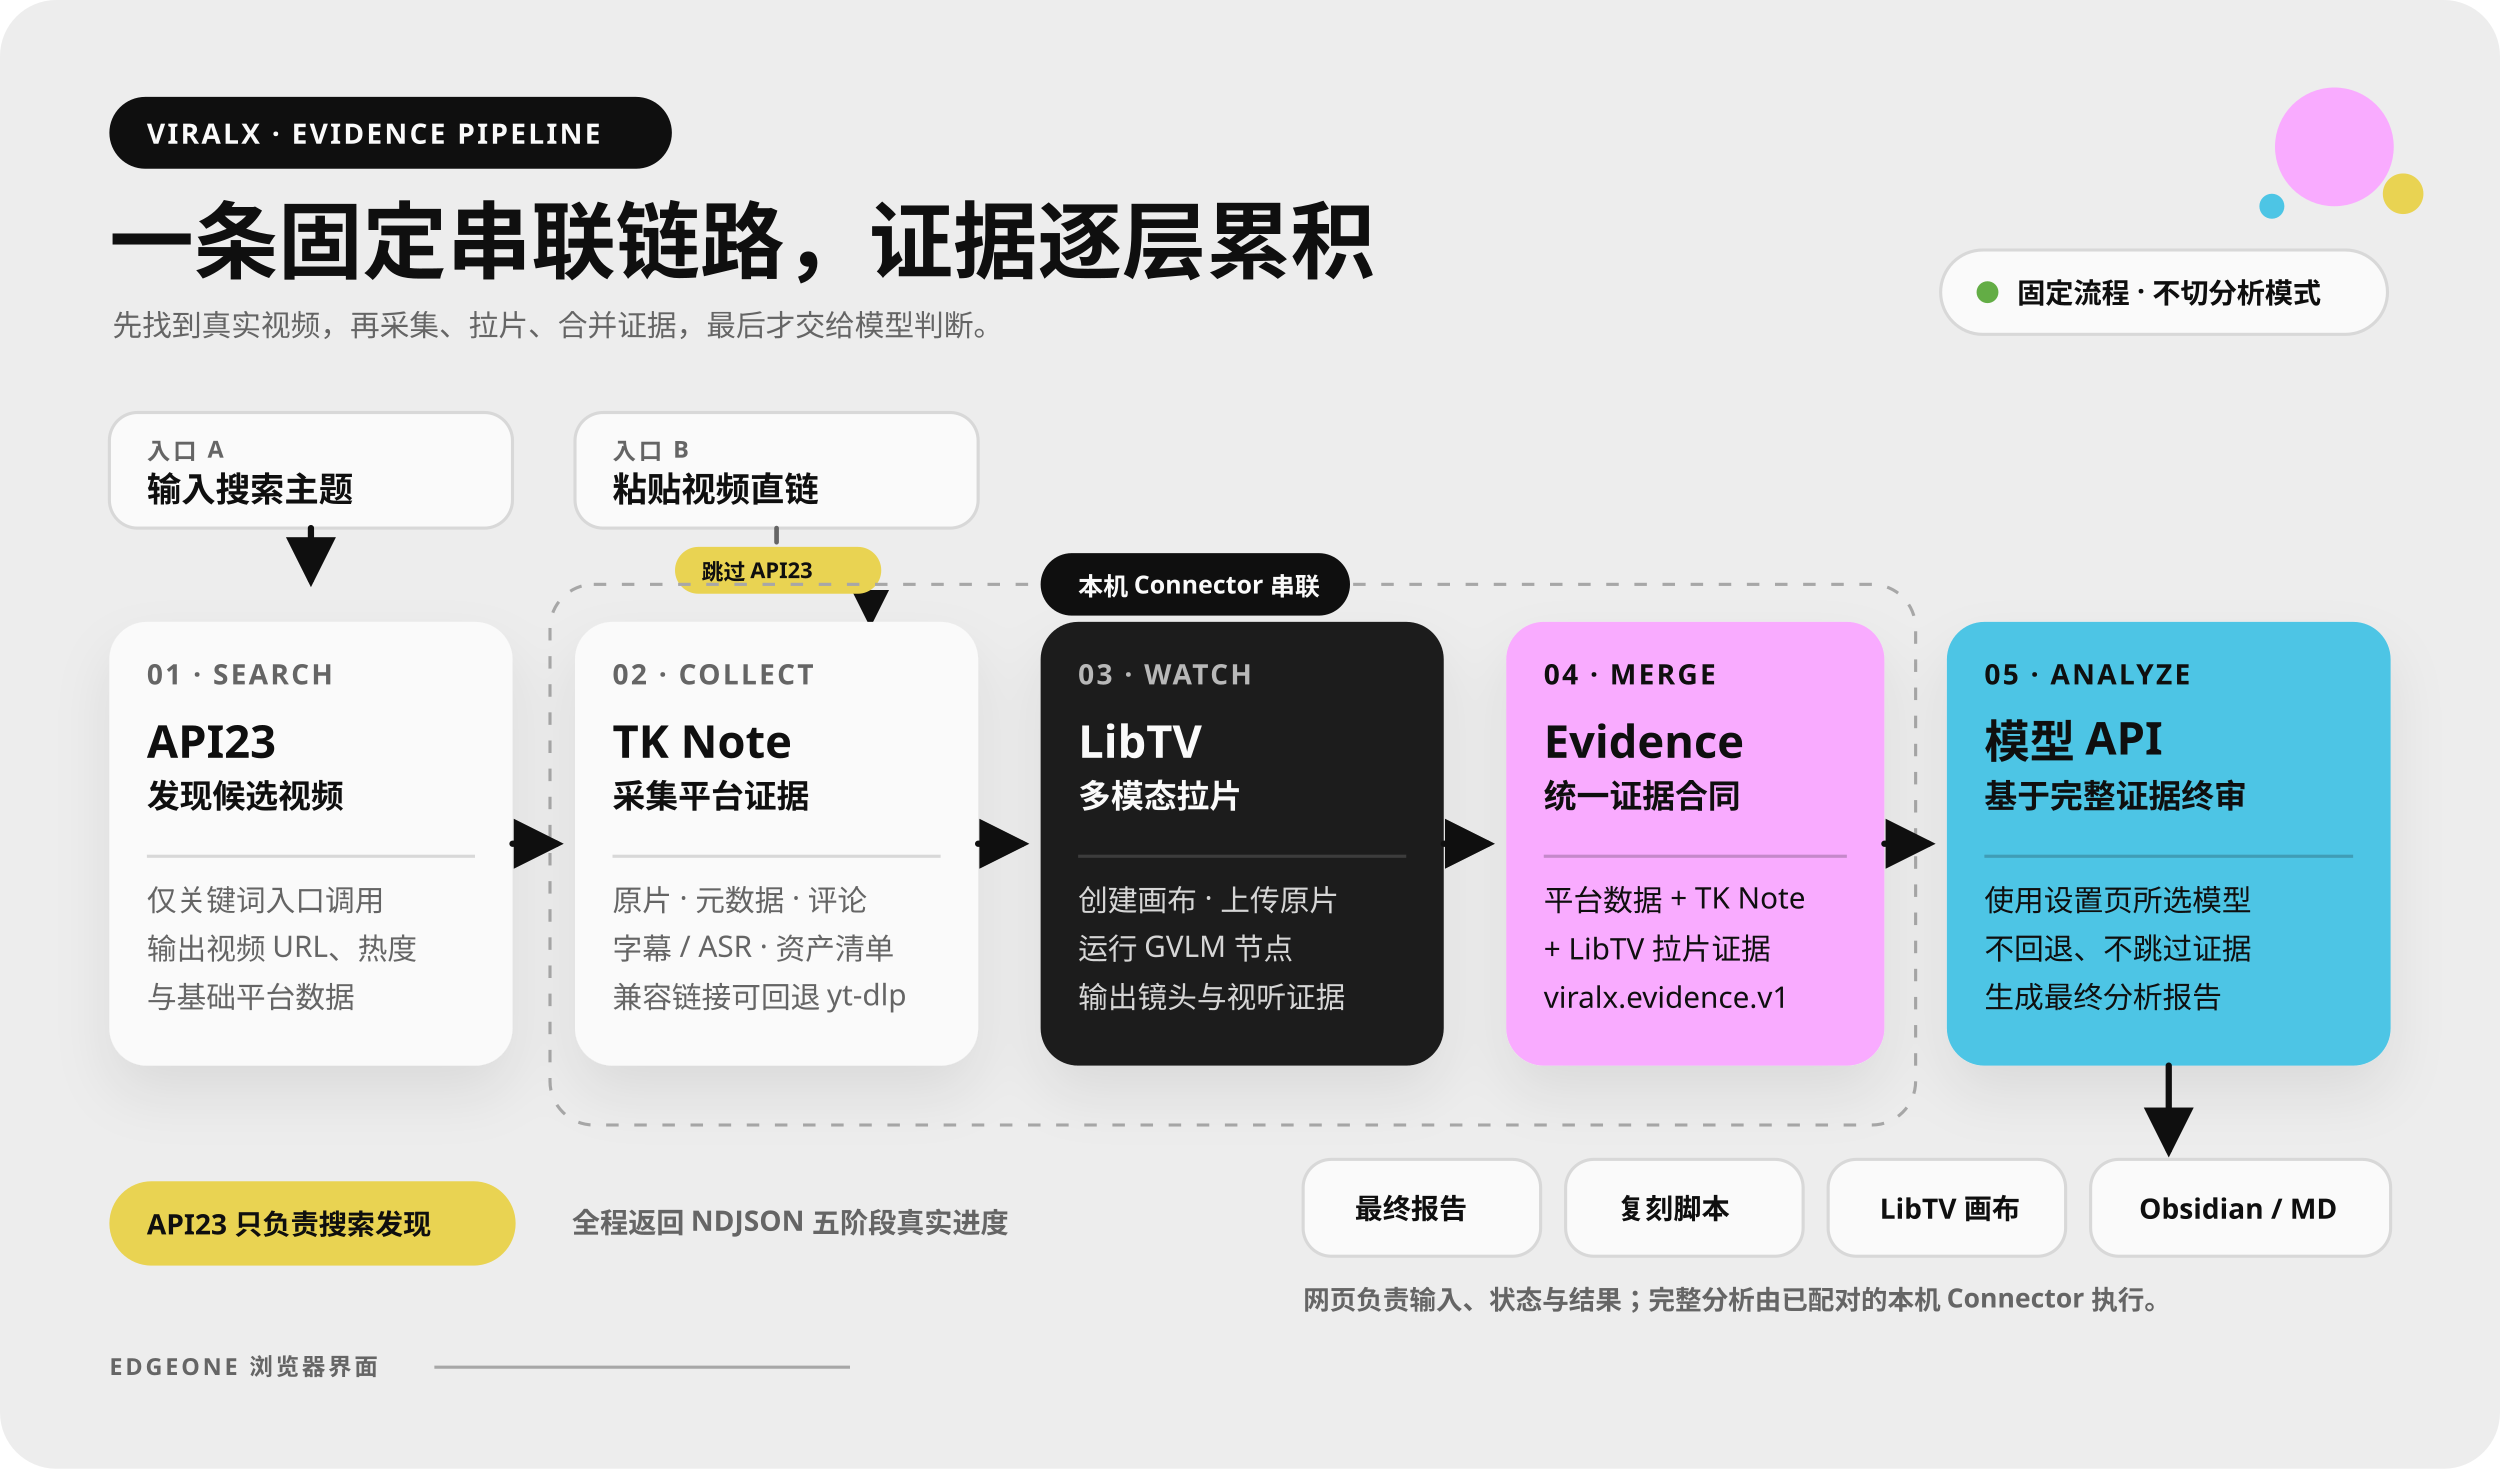
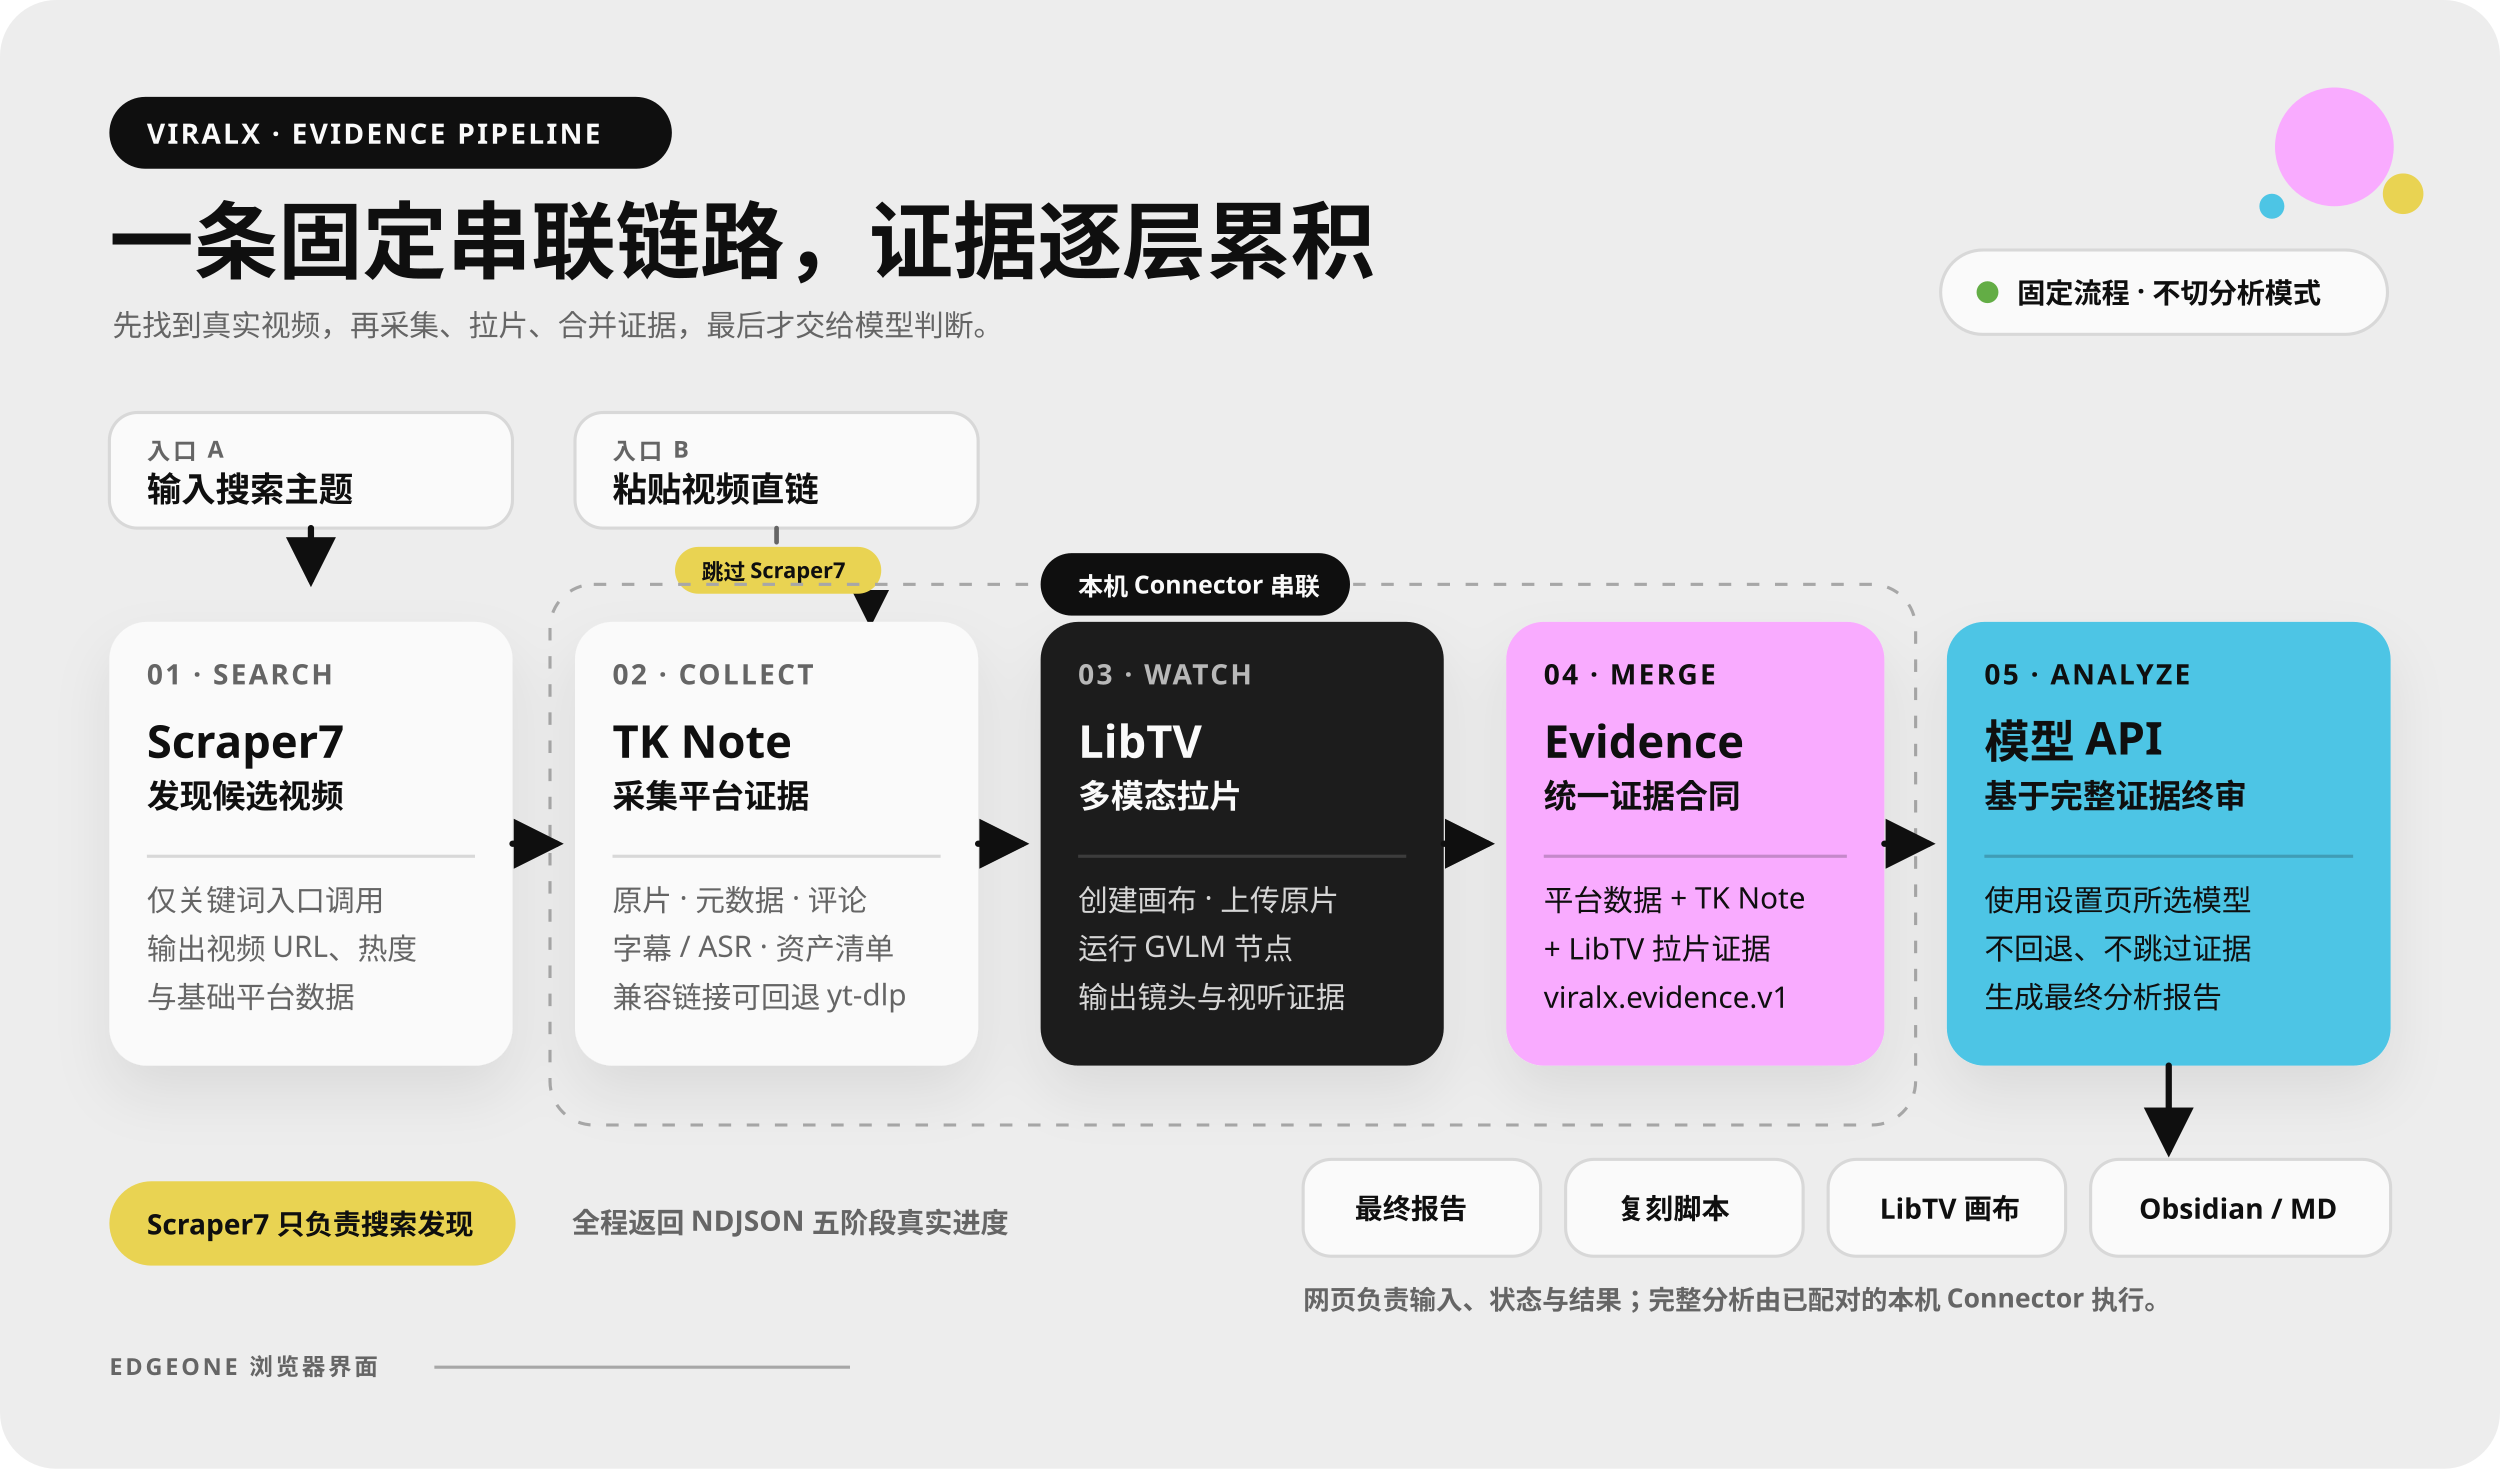
<svg xmlns="http://www.w3.org/2000/svg" width="1600" height="940" viewBox="0 0 1600 940" role="img" aria-labelledby="title desc">
  <defs>
    <filter id="shadow" x="-20%" y="-20%" width="140%" height="160%">
      <feDropShadow dx="0" dy="18" stdDeviation="18" flood-color="#0F0F0F" flood-opacity="0.08" />
    </filter>
    <marker id="arrow" viewBox="0 0 10 10" refX="8.5" refY="5" markerWidth="8" markerHeight="8" orient="auto-start-reverse">
      <path d="M 0 0 L 10 5 L 0 10 z" fill="#0F0F0F" />
    </marker>
    <style>
      .latin { font-family: "Hanken Grotesk", Inter, Arial, sans-serif; }
      .cn { font-family: "Hanken Grotesk", "Noto Sans SC", "PingFang SC", "Microsoft YaHei UI", sans-serif; }
      .label { font-size: 18px; font-weight: 700; letter-spacing: .08em; }
      .small { font-size: 18px; font-weight: 600; }
      .body { font-size: 19px; font-weight: 500; }
      .muted { fill: #656565; }
      .line { fill: none; stroke: #0F0F0F; stroke-width: 4; stroke-linecap: round; stroke-linejoin: round; marker-end: url(#arrow); }
      .dash { fill: none; stroke: #656565; stroke-width: 3; stroke-dasharray: 9 10; stroke-linecap: round; marker-end: url(#arrow); }
    </style>
  </defs>
  <rect width="1600" height="940" rx="36" fill="#EDEDED" />
  <circle cx="1494" cy="94" r="38" fill="#F9ABFF" />
  <circle cx="1538" cy="124" r="13" fill="#E9D352" />
  <circle cx="1454" cy="132" r="8" fill="#4DC5E5" />
  <g class="cn">
    <rect x="70" y="62" width="360" height="46" rx="23" fill="#0F0F0F" />
    <text x="94" y="92" class="label" fill="#FAFAFA">VIRALX · EVIDENCE PIPELINE</text>
    <text x="70" y="174" font-size="54" font-weight="700" fill="#0F0F0F">一条固定串联链路，证据逐层累积</text>
    <text x="72" y="215" class="body muted">先找到真实视频，再采集、拉片、合并证据，最后才交给模型判断。</text>
    <rect x="1242" y="160" width="286" height="54" rx="27" fill="#FAFAFA" stroke="#D8D8D8" stroke-width="2" />
    <circle cx="1272" cy="187" r="7" fill="#63AD45" />
    <text x="1291" y="194" class="small" fill="#0F0F0F">固定流程 · 不切分析模式</text>
    <rect x="70" y="264" width="258" height="74" rx="18" fill="#FAFAFA" stroke="#D8D8D8" stroke-width="2" />
    <text x="94" y="294" font-size="15" font-weight="700" letter-spacing=".12em" fill="#656565">入口 A</text>
    <text x="94" y="321" font-size="22" font-weight="700" fill="#0F0F0F">输入搜索主题</text>
    <rect x="368" y="264" width="258" height="74" rx="18" fill="#FAFAFA" stroke="#D8D8D8" stroke-width="2" />
    <text x="392" y="294" font-size="15" font-weight="700" letter-spacing=".12em" fill="#656565">入口 B</text>
    <text x="392" y="321" font-size="22" font-weight="700" fill="#0F0F0F">粘贴视频直链</text>
    <path d="M199 338 V371" class="line" />
    <path d="M497 338 V355 C497 369 510 377 527 377 H557 V398" class="dash" />
    <rect x="432" y="350" width="132" height="30" rx="15" fill="#E9D352" />
-     <text x="449" y="371" font-size="14" font-weight="700" fill="#0F0F0F">跳过 API23</text>
+     <text x="449" y="371" font-size="14" font-weight="700" fill="#0F0F0F">跳过 Scraper7</text>
    <rect x="352" y="374" width="874" height="346" rx="28" fill="none" stroke="#A7A7A7" stroke-width="2" stroke-dasharray="8 10" />
    <rect x="666" y="354" width="198" height="40" rx="20" fill="#0F0F0F" />
    <text x="690" y="381" font-size="16" font-weight="700" fill="#FAFAFA">本机 Connector 串联</text>
    <g filter="url(#shadow)">
      <rect x="70" y="398" width="258" height="284" rx="24" fill="#FAFAFA" />
      <rect x="368" y="398" width="258" height="284" rx="24" fill="#FAFAFA" />
      <rect x="666" y="398" width="258" height="284" rx="24" fill="#1E1E1E" />
      <rect x="964" y="398" width="242" height="284" rx="24" fill="#F9ABFF" />
      <rect x="1246" y="398" width="284" height="284" rx="24" fill="#4DC5E5" />
    </g>
    <text x="94" y="438" class="label" fill="#656565">01 · SEARCH</text>
-     <text x="94" y="485" font-size="29" font-weight="700" fill="#0F0F0F">API23</text>
+     <text x="94" y="485" font-size="29" font-weight="700" fill="#0F0F0F">Scraper7</text>
    <text x="94" y="517" font-size="21" font-weight="700" fill="#0F0F0F">发现候选视频</text>
    <line x1="94" y1="548" x2="304" y2="548" stroke="#D8D8D8" stroke-width="2" />
    <text x="94" y="583" class="body muted">仅关键词入口调用</text>
    <text x="94" y="614" class="body muted">输出视频 URL、热度</text>
    <text x="94" y="645" class="body muted">与基础平台数据</text>
    <text x="392" y="438" class="label" fill="#656565">02 · COLLECT</text>
    <text x="392" y="485" font-size="29" font-weight="700" fill="#0F0F0F">TK Note</text>
    <text x="392" y="517" font-size="21" font-weight="700" fill="#0F0F0F">采集平台证据</text>
    <line x1="392" y1="548" x2="602" y2="548" stroke="#D8D8D8" stroke-width="2" />
    <text x="392" y="583" class="body muted">原片 · 元数据 · 评论</text>
    <text x="392" y="614" class="body muted">字幕 / ASR · 资产清单</text>
    <text x="392" y="645" class="body muted">兼容链接可回退 yt-dlp</text>
    <text x="690" y="438" class="label" fill="#B8B8B8">03 · WATCH</text>
    <text x="690" y="485" font-size="29" font-weight="700" fill="#FAFAFA">LibTV</text>
    <text x="690" y="517" font-size="21" font-weight="700" fill="#FAFAFA">多模态拉片</text>
    <line x1="690" y1="548" x2="900" y2="548" stroke="#3C3C3C" stroke-width="2" />
    <text x="690" y="583" class="body" fill="#D6D6D6">创建画布 · 上传原片</text>
    <text x="690" y="614" class="body" fill="#D6D6D6">运行 GVLM 节点</text>
    <text x="690" y="645" class="body" fill="#D6D6D6">输出镜头与视听证据</text>
    <text x="988" y="438" class="label" fill="#0F0F0F">04 · MERGE</text>
    <text x="988" y="485" font-size="29" font-weight="700" fill="#0F0F0F">Evidence</text>
    <text x="988" y="517" font-size="21" font-weight="700" fill="#0F0F0F">统一证据合同</text>
    <line x1="988" y1="548" x2="1182" y2="548" stroke="#0F0F0F" stroke-opacity=".22" stroke-width="2" />
    <text x="988" y="583" class="body" fill="#0F0F0F">平台数据 + TK Note</text>
    <text x="988" y="614" class="body" fill="#0F0F0F">+ LibTV 拉片证据</text>
    <text x="988" y="645" class="body" fill="#0F0F0F">viralx.evidence.v1</text>
    <text x="1270" y="438" class="label" fill="#0F0F0F">05 · ANALYZE</text>
    <text x="1270" y="485" font-size="29" font-weight="700" fill="#0F0F0F">模型 API</text>
    <text x="1270" y="517" font-size="21" font-weight="700" fill="#0F0F0F">基于完整证据终审</text>
    <line x1="1270" y1="548" x2="1506" y2="548" stroke="#0F0F0F" stroke-opacity=".22" stroke-width="2" />
    <text x="1270" y="583" class="body" fill="#0F0F0F">使用设置页所选模型</text>
    <text x="1270" y="614" class="body" fill="#0F0F0F">不回退、不跳过证据</text>
    <text x="1270" y="645" class="body" fill="#0F0F0F">生成最终分析报告</text>
    <path d="M328 540 H356" class="line" />
    <path d="M626 540 H654" class="line" />
    <path d="M924 540 H952" class="line" />
    <path d="M1206 540 H1234" class="line" />
    <rect x="70" y="756" width="260" height="54" rx="27" fill="#E9D352" />
-     <text x="94" y="790" class="small" fill="#0F0F0F">API23 只负责搜索发现</text>
+     <text x="94" y="790" class="small" fill="#0F0F0F">Scraper7 只负责搜索发现</text>
    <text x="366" y="789" class="small muted">全程返回 NDJSON 五阶段真实进度</text>
    <path d="M1388 682 V736" class="line" />
    <text x="70" y="880" font-size="15" font-weight="700" letter-spacing=".12em" fill="#656565">EDGEONE 浏览器界面</text>
    <line x1="278" y1="875" x2="544" y2="875" stroke="#A7A7A7" stroke-width="2" />
    <rect x="834" y="742" width="152" height="62" rx="18" fill="#FAFAFA" stroke="#D8D8D8" stroke-width="2" />
    <rect x="1002" y="742" width="152" height="62" rx="18" fill="#FAFAFA" stroke="#D8D8D8" stroke-width="2" />
    <rect x="1170" y="742" width="152" height="62" rx="18" fill="#FAFAFA" stroke="#D8D8D8" stroke-width="2" />
    <rect x="1338" y="742" width="192" height="62" rx="18" fill="#FAFAFA" stroke="#D8D8D8" stroke-width="2" />
    <text x="867" y="780" class="small" fill="#0F0F0F">最终报告</text>
    <text x="1035" y="780" class="small" fill="#0F0F0F">复刻脚本</text>
    <text x="1203" y="780" class="small" fill="#0F0F0F">LibTV 画布</text>
    <text x="1369" y="780" class="small" fill="#0F0F0F">Obsidian / MD</text>
    <text x="834" y="838" font-size="17" font-weight="600" fill="#656565">网页负责输入、状态与结果；完整分析由已配对的本机 Connector 执行。</text>
  </g>
</svg>
